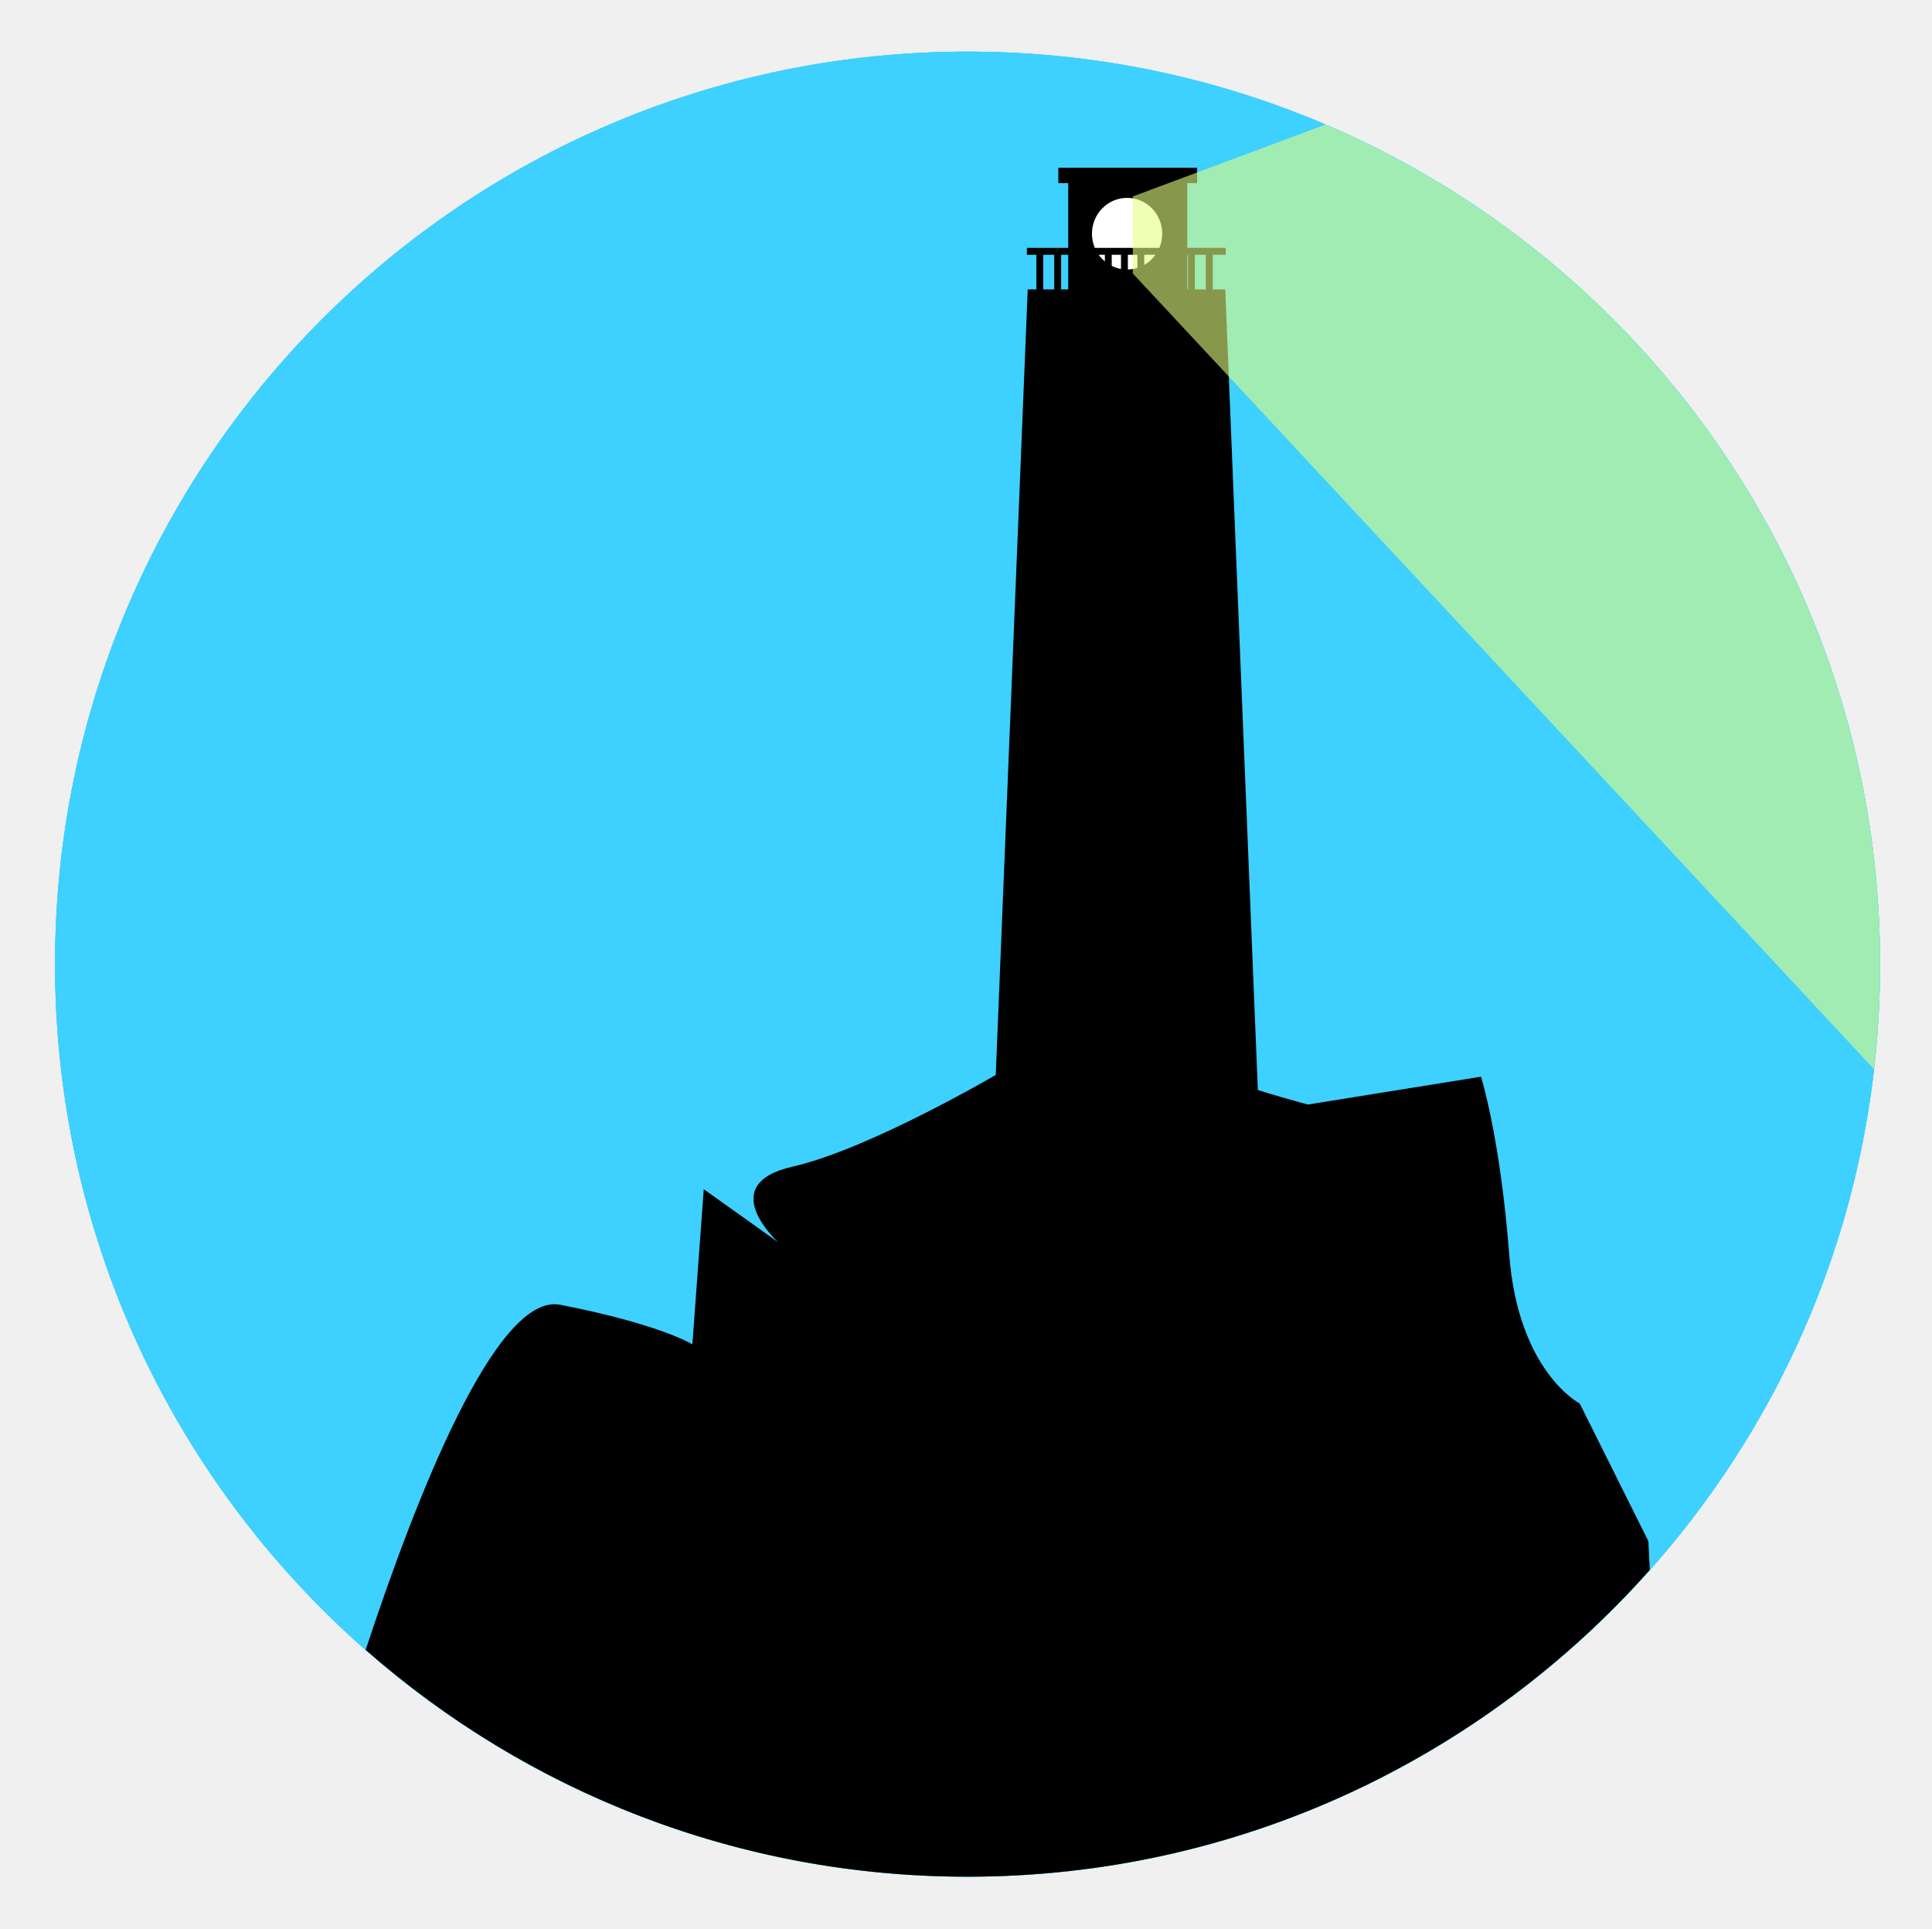
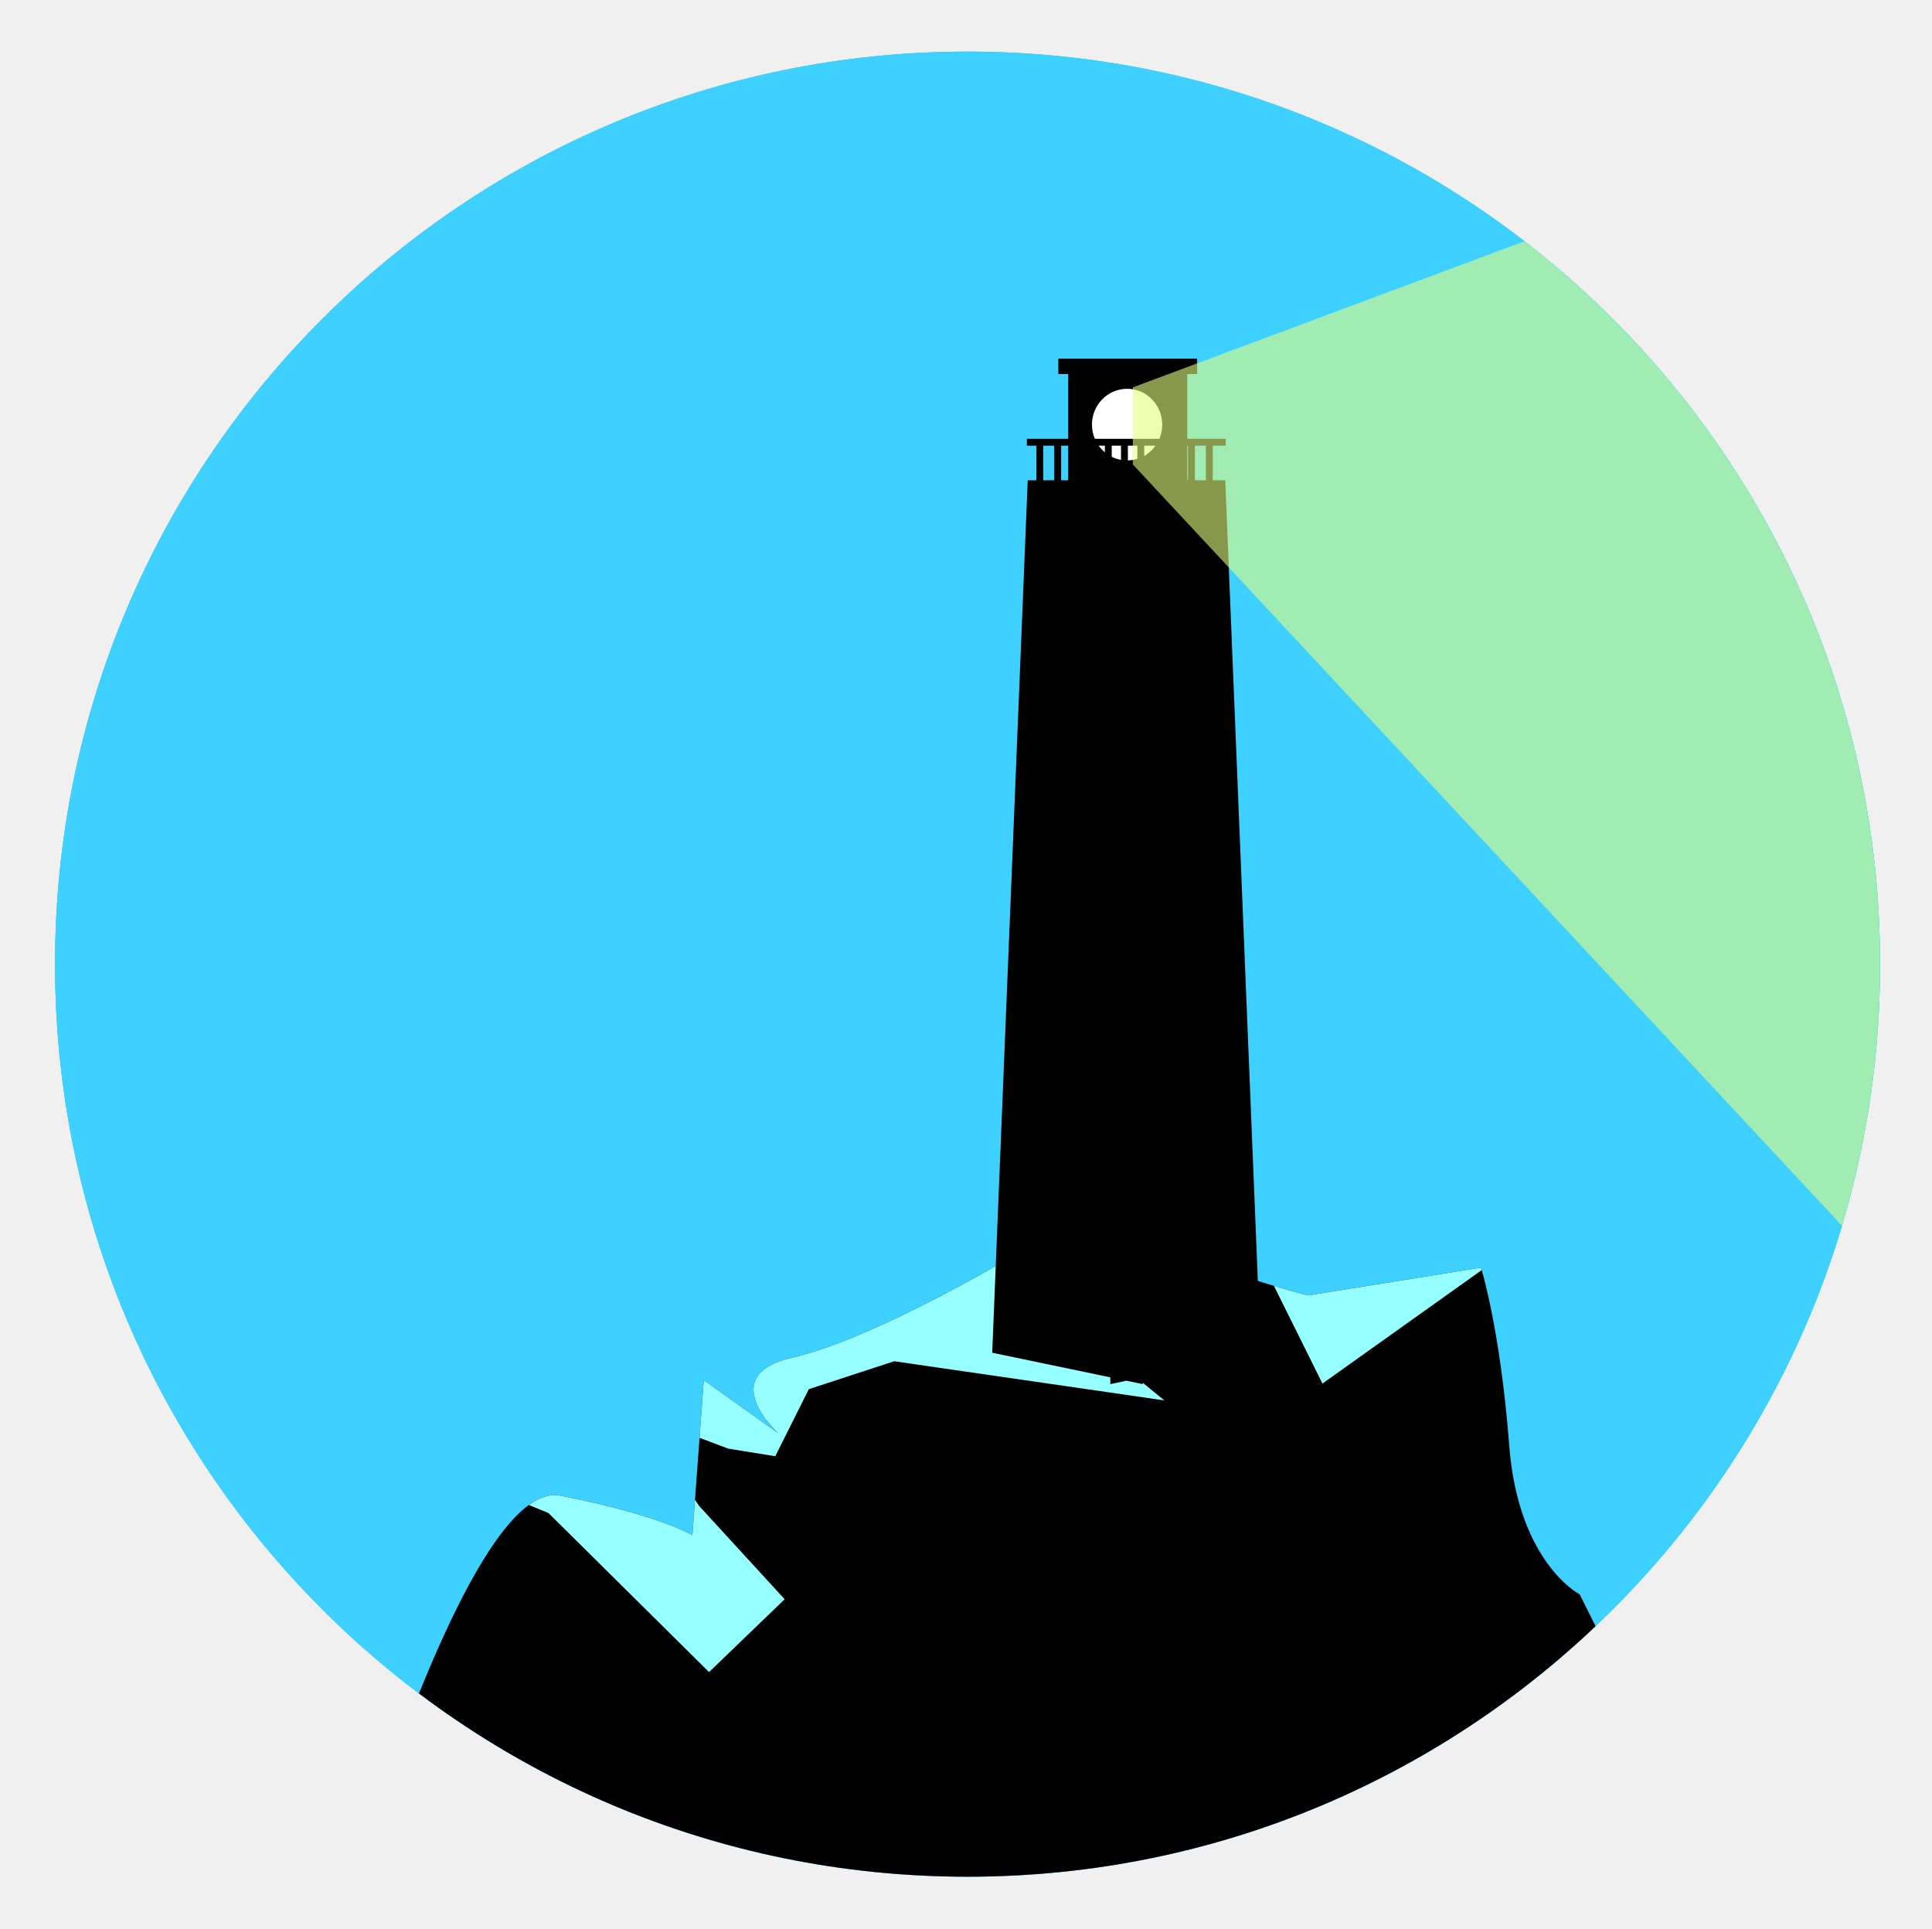
<svg xmlns="http://www.w3.org/2000/svg" width="100%" height="100%" viewBox="0 0 513 512" version="1.1" xml:space="preserve" style="fill-rule:evenodd;clip-rule:evenodd;stroke-linejoin:round;stroke-miterlimit:2;">
  <rect id="lighthouse" x="0.91" y="0" width="512" height="512" style="fill:none;" />
  <circle cx="256.91" cy="256" r="242.294" style="fill:rgb(62,208,255);" />
  <clipPath id="_clip1">
    <circle cx="256.91" cy="256" r="242.294" />
  </clipPath>
  <g clip-path="url(#_clip1)">
-     <rect id="wrapper" x="-19.916" y="-31.402" width="575.5" height="585.016" style="fill:rgb(62,208,255);" />
-     <rect id="background" x="-19.916" y="-31.402" width="575.5" height="585.016" style="fill:rgb(62,208,255);" />
-     <path id="top" d="M283.638,48.621l-2.62,-0l-0,-4.088l36.849,0l0,4.088l-2.62,-0l-0,37.539l-31.609,0l0,-37.539Z" />
+     <rect id="wrapper" x="-19.916" y="-36.237" width="575.5" height="585.016" style="fill:rgb(62,208,255);" />
+     <rect id="background" x="-19.916" y="-36.237" width="575.5" height="585.016" style="fill:rgb(62,208,255);" />
+     <path id="top" d="M283.638,99.311l-2.62,0l-0,-4.087l36.849,-0l0,4.087l-2.62,0l-0,37.54l-31.609,0l0,-37.54Z" />
    <clipPath id="_clip2">
-       <path d="M283.638,48.621l-2.62,-0l-0,-4.088l36.849,0l0,4.088l-2.62,-0l-0,37.539l-31.609,0l0,-37.539Z" />
+       <path d="M283.638,99.311l-2.62,0l-0,-4.087l36.849,-0l0,4.087l-2.62,0l-0,37.54l-31.609,0l0,-37.54Z" />
    </clipPath>
    <g clip-path="url(#_clip2)">
-       <ellipse id="lamp" cx="299.276" cy="62.049" rx="9.329" ry="9.511" style="fill:white;" />
+       <ellipse id="lamp" cx="299.276" cy="112.74" rx="9.329" ry="9.511" style="fill:white;" />
    </g>
-     <path id="railing" d="M275.184,67.644l-2.517,-0l-0,-1.825l52.787,-0l-0,1.825l-3.439,-0l-0,16.574l-1.825,-0l0,-16.574l-2.923,-0l-0,16.574l-1.825,-0l0,-16.574l-2.573,-0l-0,16.574l-1.825,-0l-0,-16.574l-2.465,-0l0,16.574l-1.825,-0l0,-16.574l-2.923,-0l0,16.574l-1.825,-0l0,-16.574l-2.524,-0l0,16.574l-1.824,-0l-0,-16.574l-2.465,-0l-0,16.574l-1.825,-0l0,-16.574l-2.923,-0l-0,16.574l-1.825,-0l0,-16.574l-2.573,-0l-0,16.574l-1.825,-0l-0,-16.574l-2.465,-0l0,16.574l-1.825,-0l0,-16.574l-2.923,-0l0,16.574l-1.825,-0l0,-16.574Z" />
-     <path id="rocks" d="M97.098,438.058c13.121,-39.823 34.541,-94.959 51.656,-91.623c26.631,5.192 35.092,10.511 35.092,10.511l3.02,-41.188l19.761,14.077c0,0 -16.993,-15.337 3.751,-20.053c20.744,-4.716 55.068,-24.975 55.068,-24.975c0,0 18.84,-26.109 27.695,-14.691c8.855,11.418 54.152,23.153 54.152,23.153l45.95,-7.388c0,-0 5.109,16.098 7.499,47.239c2.389,31.141 18.716,39.533 18.716,39.533l18.227,36.548l0.381,7.632c-44.404,49.966 -109.131,81.461 -181.156,81.461c-61.206,-0 -117.142,-22.744 -159.812,-60.236Z" />
-     <path id="house" d="M325.339,76.838l9.43,231.641l-31.358,6.539l-0,1.792l-4.297,-0.896l-4.296,0.896l-0,-1.792l-31.359,-6.539l9.43,-231.641l52.45,-0Z" />
-     <path id="light" d="M300.8,52.157l-0,20.465l419.365,450.201c-0,0 42.021,-66 89.073,-139.901c76.853,-120.707 70.523,-276.478 -15.87,-390.551c-40.233,-53.123 -73.203,-96.656 -73.203,-96.656l-419.365,156.442Z" style="fill:rgb(229,255,128);fill-opacity:0.59;" />
+     <path id="railing" d="M275.184,118.334l-2.517,0l-0,-1.824l52.787,-0l-0,1.824l-3.439,0l-0,16.574l-1.825,0l0,-16.574l-2.923,0l-0,16.574l-1.825,0l0,-16.574l-2.573,0l-0,16.574l-1.825,0l-0,-16.574l-2.465,0l0,16.574l-1.825,0l0,-16.574l-2.923,0l0,16.574l-1.825,0l0,-16.574l-2.524,0l0,16.574l-1.824,0l-0,-16.574l-2.465,0l-0,16.574l-1.825,0l0,-16.574l-2.923,0l-0,16.574l-1.825,0l0,-16.574l-2.573,0l-0,16.574l-1.825,0l-0,-16.574l-2.465,0l0,16.574l-1.825,0l0,-16.574l-2.923,0l0,16.574l-1.825,0l0,-16.574Z" />
+     <path id="rocks" d="M97.098,488.749c13.121,-39.823 34.541,-94.959 51.656,-91.623c26.631,5.192 35.092,10.511 35.092,10.511l3.02,-41.189l19.761,14.078c0,0 -16.993,-15.337 3.751,-20.053c20.744,-4.716 55.068,-24.975 55.068,-24.975c0,-0 18.84,-26.109 27.695,-14.691c8.855,11.418 54.152,23.152 54.152,23.152l45.95,-7.387c0,-0 5.109,16.098 7.499,47.239c2.389,31.141 18.716,39.533 18.716,39.533l18.227,36.547l0.381,7.633c-44.404,49.966 -109.131,81.461 -181.156,81.461c-61.206,-0 -117.142,-22.744 -159.812,-60.236Z" />
+     <path id="shading" d="M140.427,399.591c2.851,-2.072 5.642,-2.988 8.327,-2.465c26.631,5.192 35.092,10.511 35.092,10.511l0.69,-9.412l1.083,1.596l22.729,24.804l-20.074,19.34l-42.632,-42.225l-5.215,-2.149Zm136.923,-76.882l-0.189,15.99l8.572,13.99l23.434,19.14l-71.719,-10.401l-22.675,7.414l-8.917,17.807l-12.46,-2.009l-7.652,-2.884l1.122,-15.308l19.761,14.078c0,0 -16.993,-15.337 3.751,-20.053c20.744,-4.716 55.068,-24.975 55.068,-24.975c0,-0 5.472,-7.583 11.904,-12.789Zm60.915,18.705c5.4,1.606 9.028,2.545 9.028,2.545l45.95,-7.387c0,-0 0.07,0.219 0.196,0.655l-42.291,30.13l-12.883,-25.943Z" style="fill:rgb(150,255,255);" />
+     <path id="house" d="M325.339,127.529l9.43,231.641l-31.358,6.539l-0,1.792l-4.297,-0.896l-4.296,0.896l-0,-1.792l-31.359,-6.539l9.43,-231.641l52.45,-0Z" />
+     <path id="light" d="M300.8,102.848l-0,20.465l419.365,450.201c-0,-0 42.021,-66 89.073,-139.902c76.853,-120.706 70.523,-276.478 -15.87,-390.55c-40.233,-53.123 -73.203,-96.657 -73.203,-96.657l-419.365,156.443Z" style="fill:rgb(229,255,128);fill-opacity:0.59;" />
  </g>
</svg>
